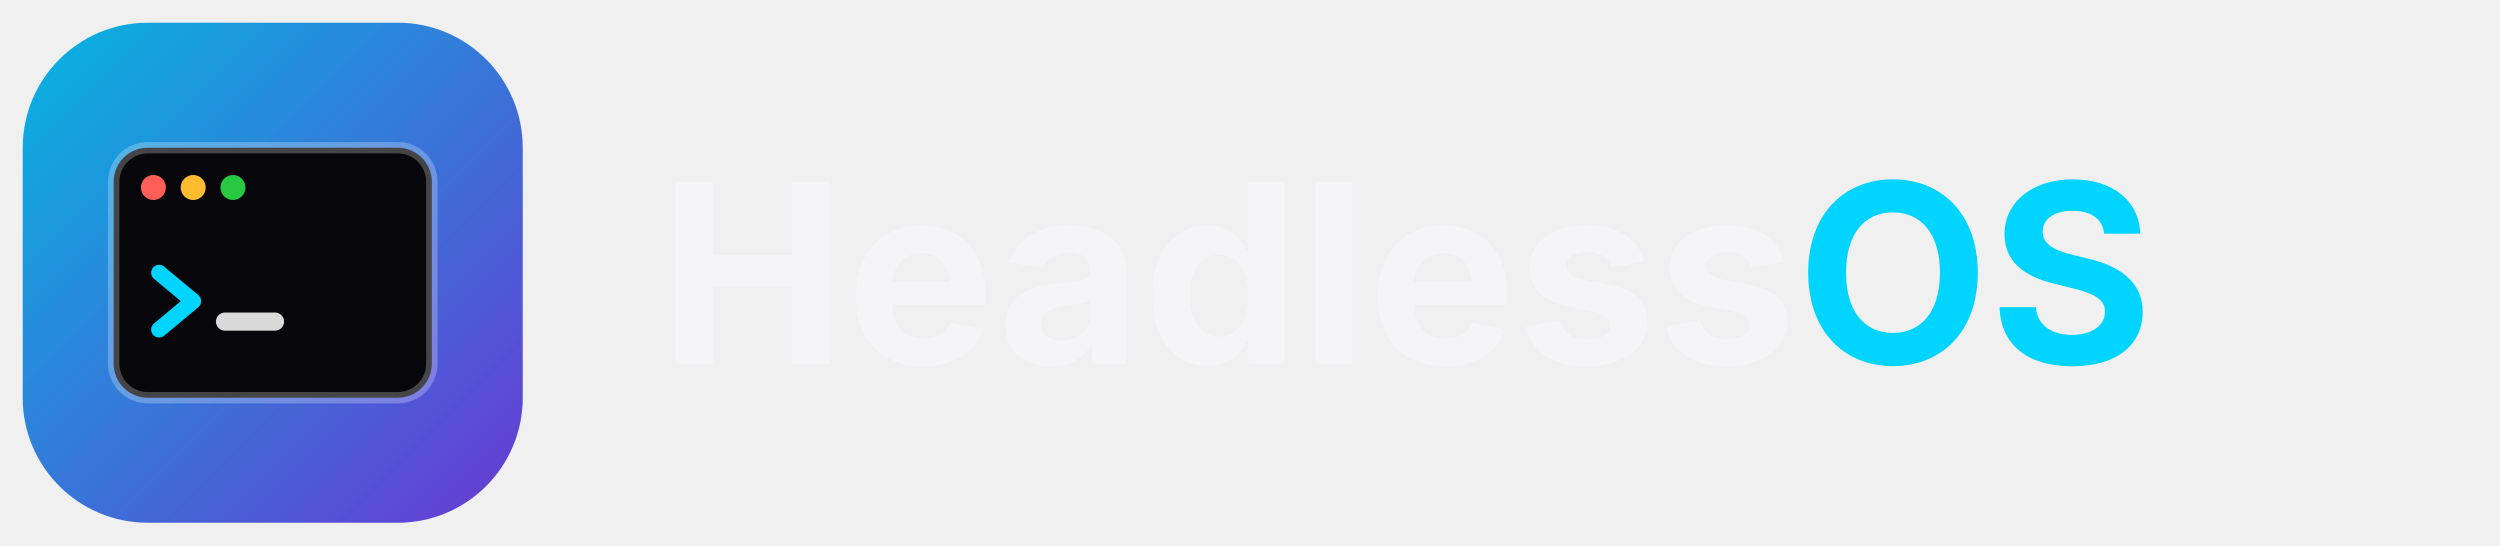
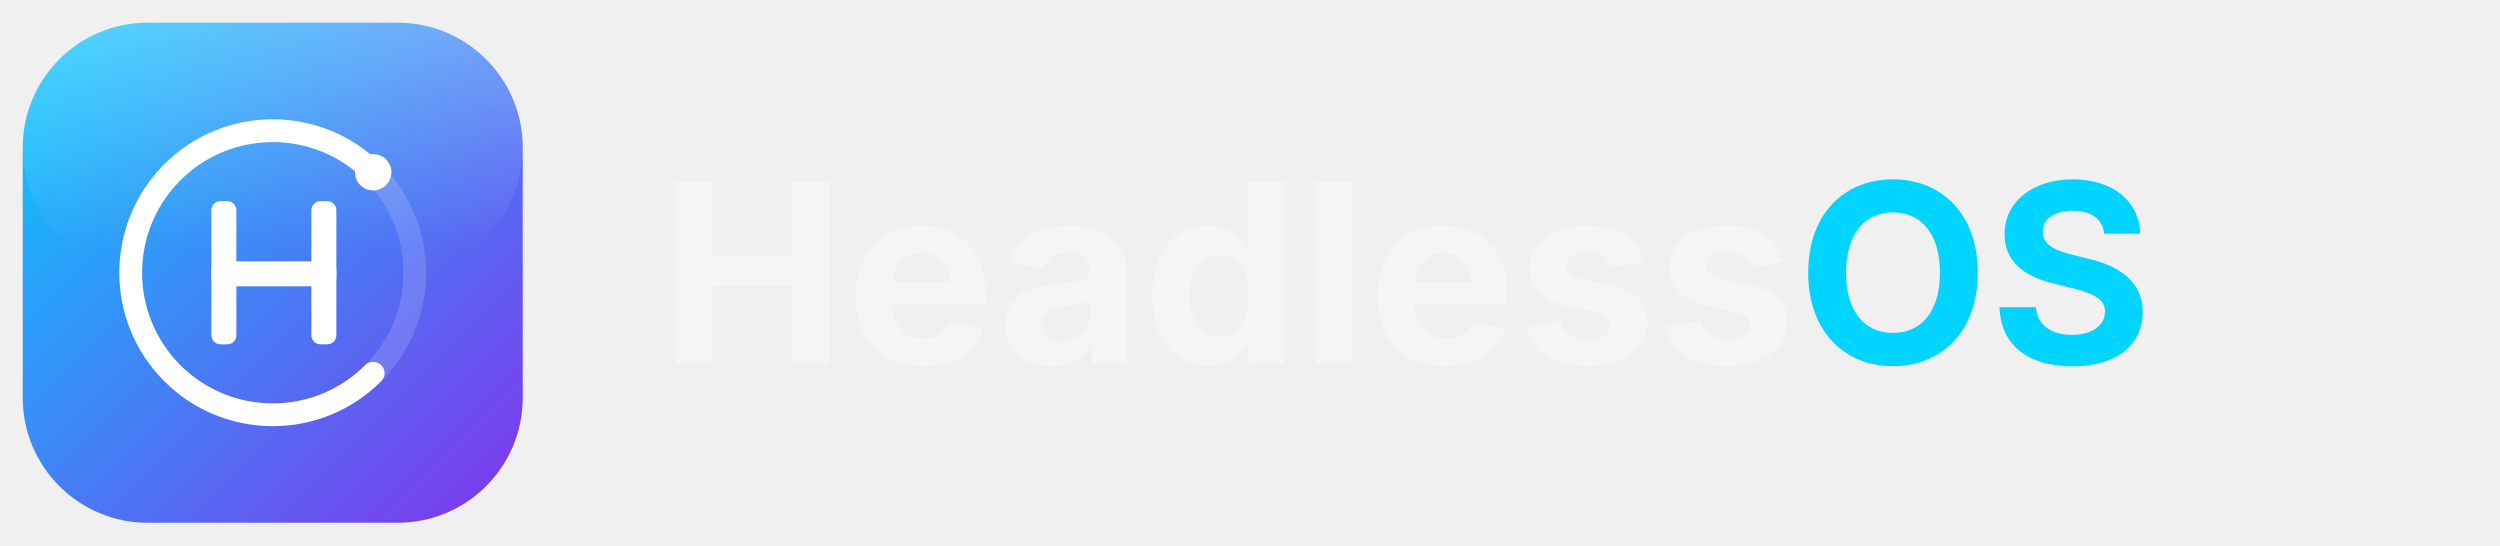
<svg xmlns="http://www.w3.org/2000/svg" viewBox="0 0 220 48" fill="none">
  <defs>
-     <linearGradient id="g" x1="0" y1="0" x2="48" y2="48" gradientUnits="userSpaceOnUse">
+     <linearGradient id="g" x1="0" y1="0" x2="44" y2="44" gradientUnits="userSpaceOnUse">
      <stop offset="0%" stop-color="#00D4FF" />
      <stop offset="100%" stop-color="#7C3AED" />
    </linearGradient>
+     <linearGradient id="s" x1="0" y1="0" x2="0" y2="22" gradientUnits="userSpaceOnUse">
+       <stop offset="0%" stop-color="#FFFFFF" stop-opacity="0.3" />
+       <stop offset="100%" stop-color="#FFFFFF" stop-opacity="0" />
+     </linearGradient>
  </defs>
  <rect x="2" y="2" width="44" height="44" rx="11" fill="url(#g)" />
-   <rect x="2" y="2" width="44" height="44" rx="11" fill="black" fill-opacity="0.12" />
-   <rect x="10" y="13" width="28" height="22" rx="3" fill="#07070B" stroke="white" stroke-opacity="0.25" />
-   <circle cx="13.5" cy="16.5" r="1.1" fill="#FF5F57" />
-   <circle cx="17" cy="16.5" r="1.1" fill="#FEBC2E" />
-   <circle cx="20.5" cy="16.5" r="1.1" fill="#28C841" />
-   <path d="M14 24 L17 26.5 L14 29" stroke="#00D4FF" stroke-width="1.4" stroke-linecap="round" stroke-linejoin="round" fill="none" />
-   <rect x="19" y="27.5" width="6" height="1.6" rx="0.8" fill="white" fill-opacity="0.85" />
+   <rect x="2" y="2" width="44" height="22" rx="11" fill="url(#s)" />
+   <circle cx="24" cy="24" r="12.5" fill="none" stroke="#FFFFFF" stroke-opacity="0.15" stroke-width="2" />
+   <path d="M 32.84 32.84 A 12.5 12.5 0 1 1 32.84 15.16" fill="none" stroke="#FFFFFF" stroke-width="2" stroke-linecap="round" />
+   <circle cx="32.84" cy="15.16" r="1.6" fill="#FFFFFF" />
+   <g fill="#FFFFFF">
+     <rect x="18.6" y="17.7" width="2.2" height="12.6" rx="0.8" />
+     <rect x="27.4" y="17.7" width="2.2" height="12.6" rx="0.8" />
+     <rect x="18.6" y="23.0" width="11" height="2.2" rx="0.8" />
+   </g>
  <text x="58" y="32" font-family="Inter, system-ui, sans-serif" font-size="22" font-weight="700" fill="#F5F5F7">
    Headless<tspan fill="#00D4FF">OS</tspan>
  </text>
</svg>
